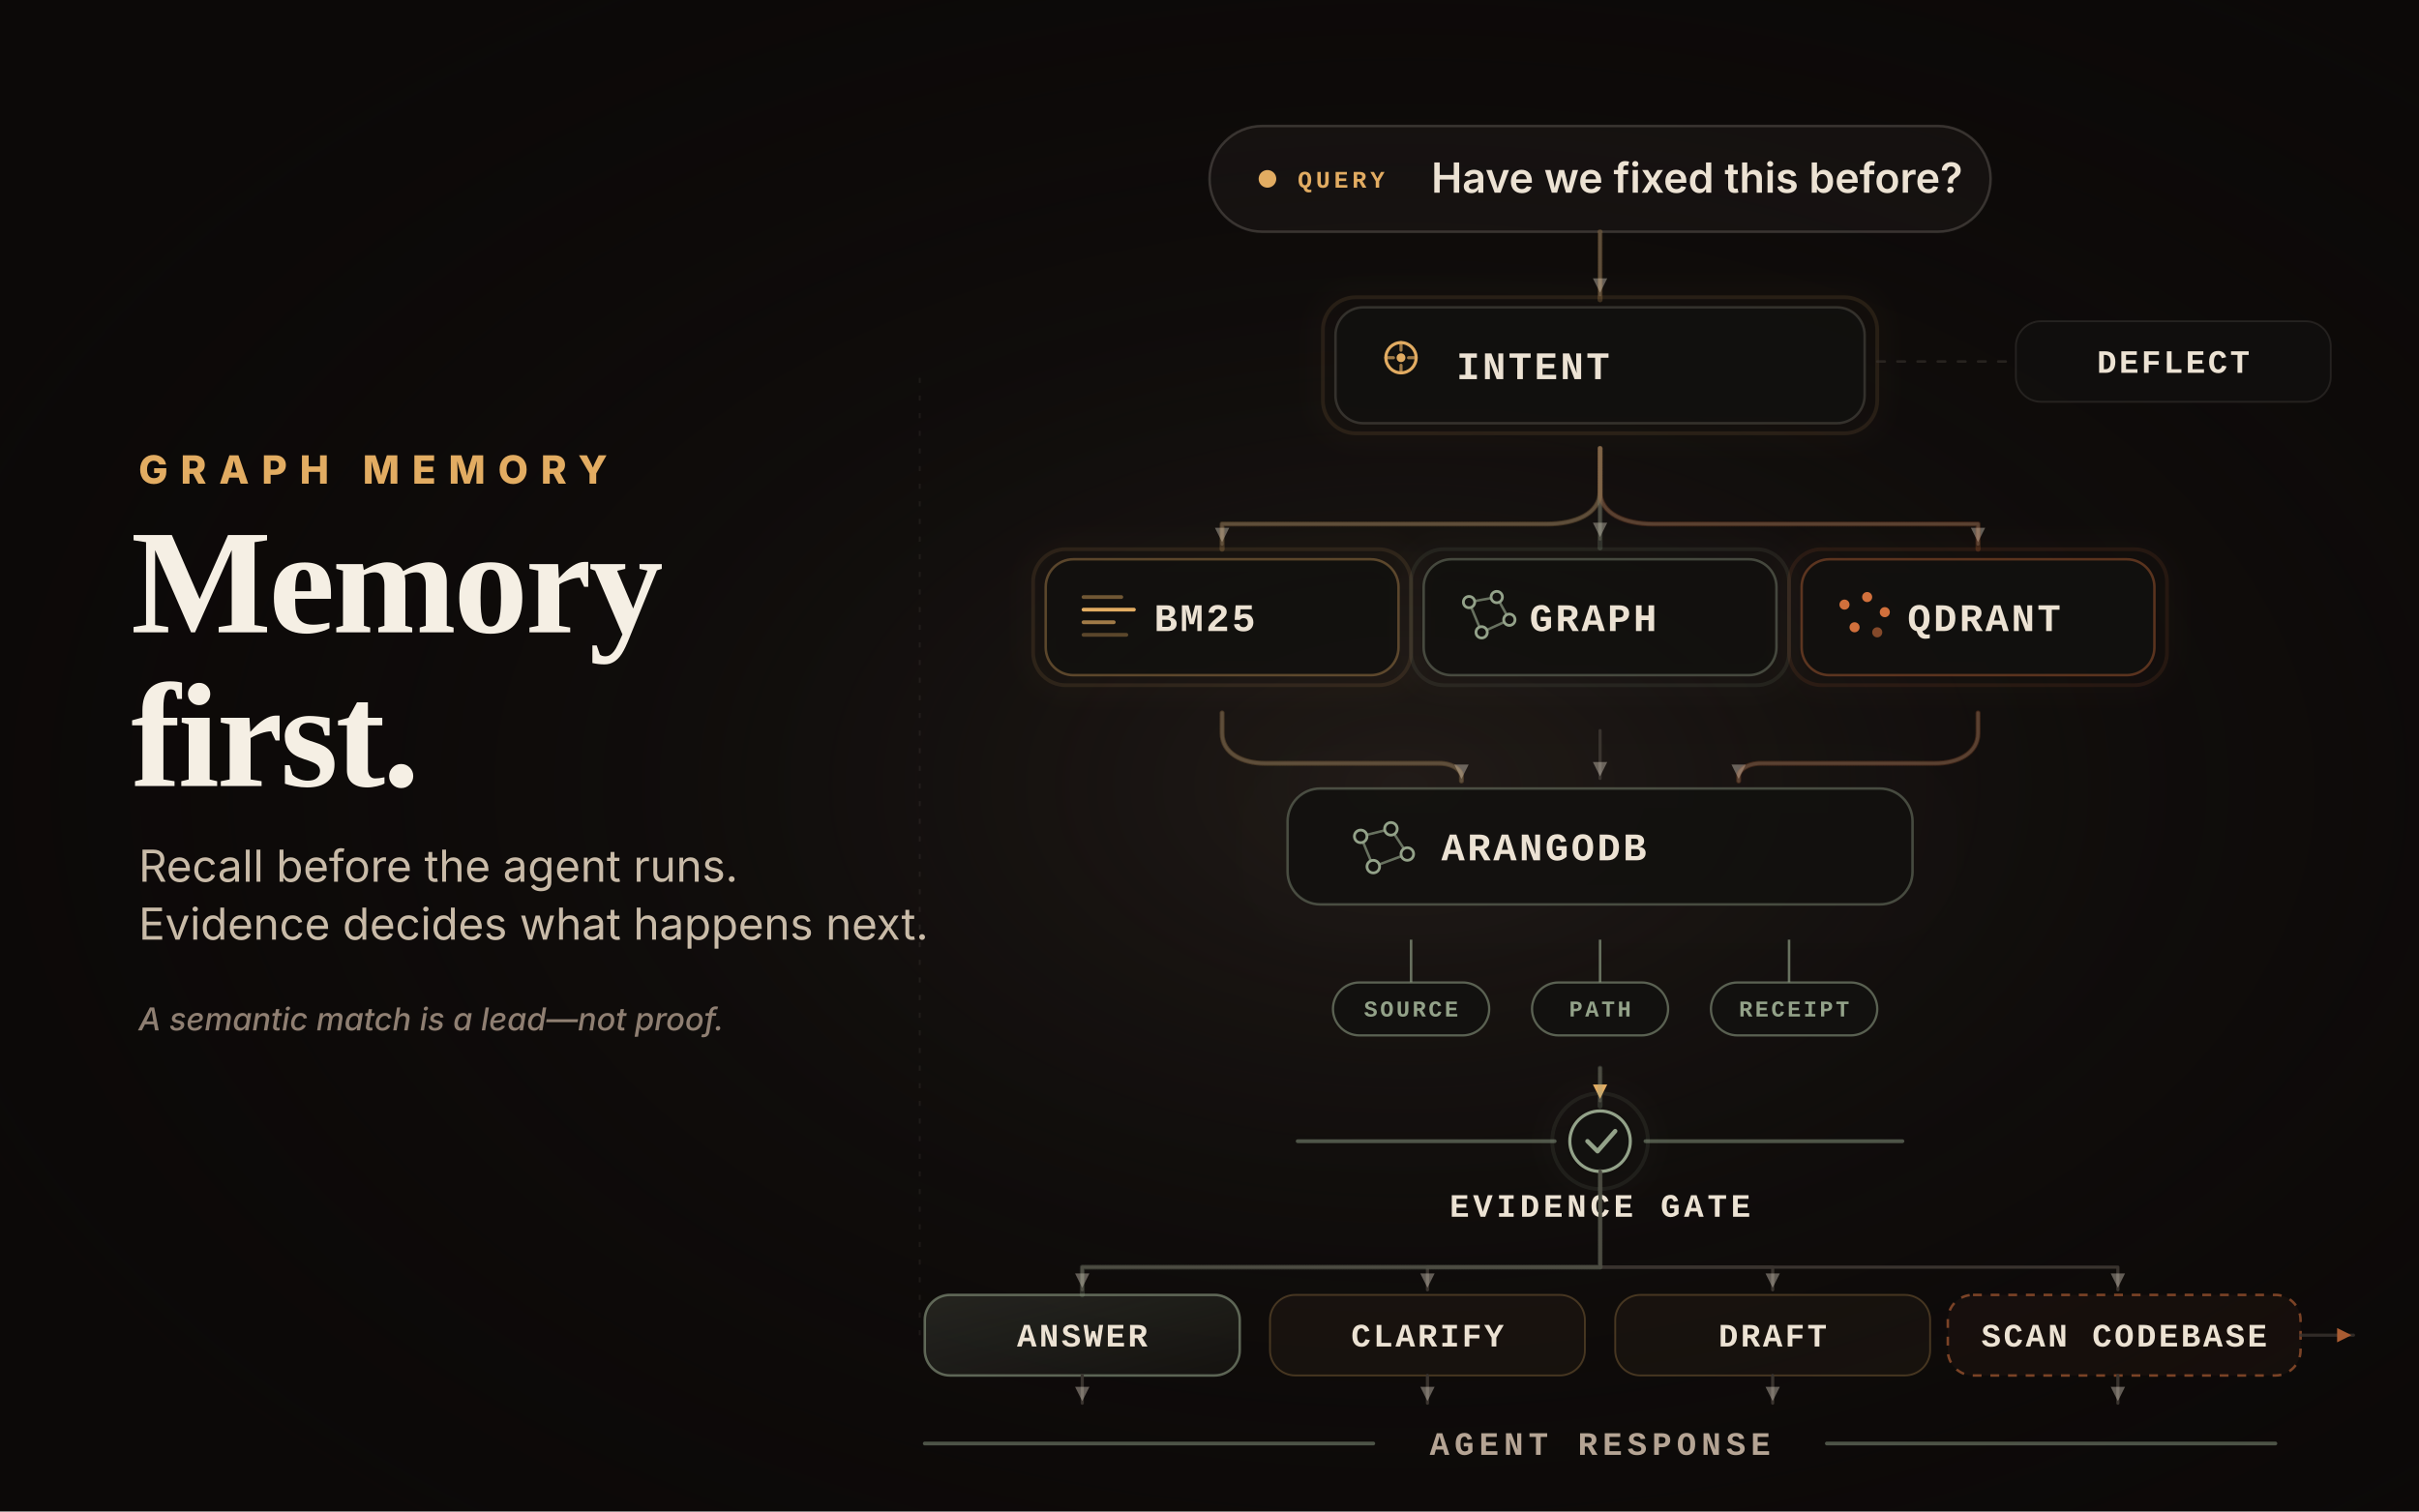
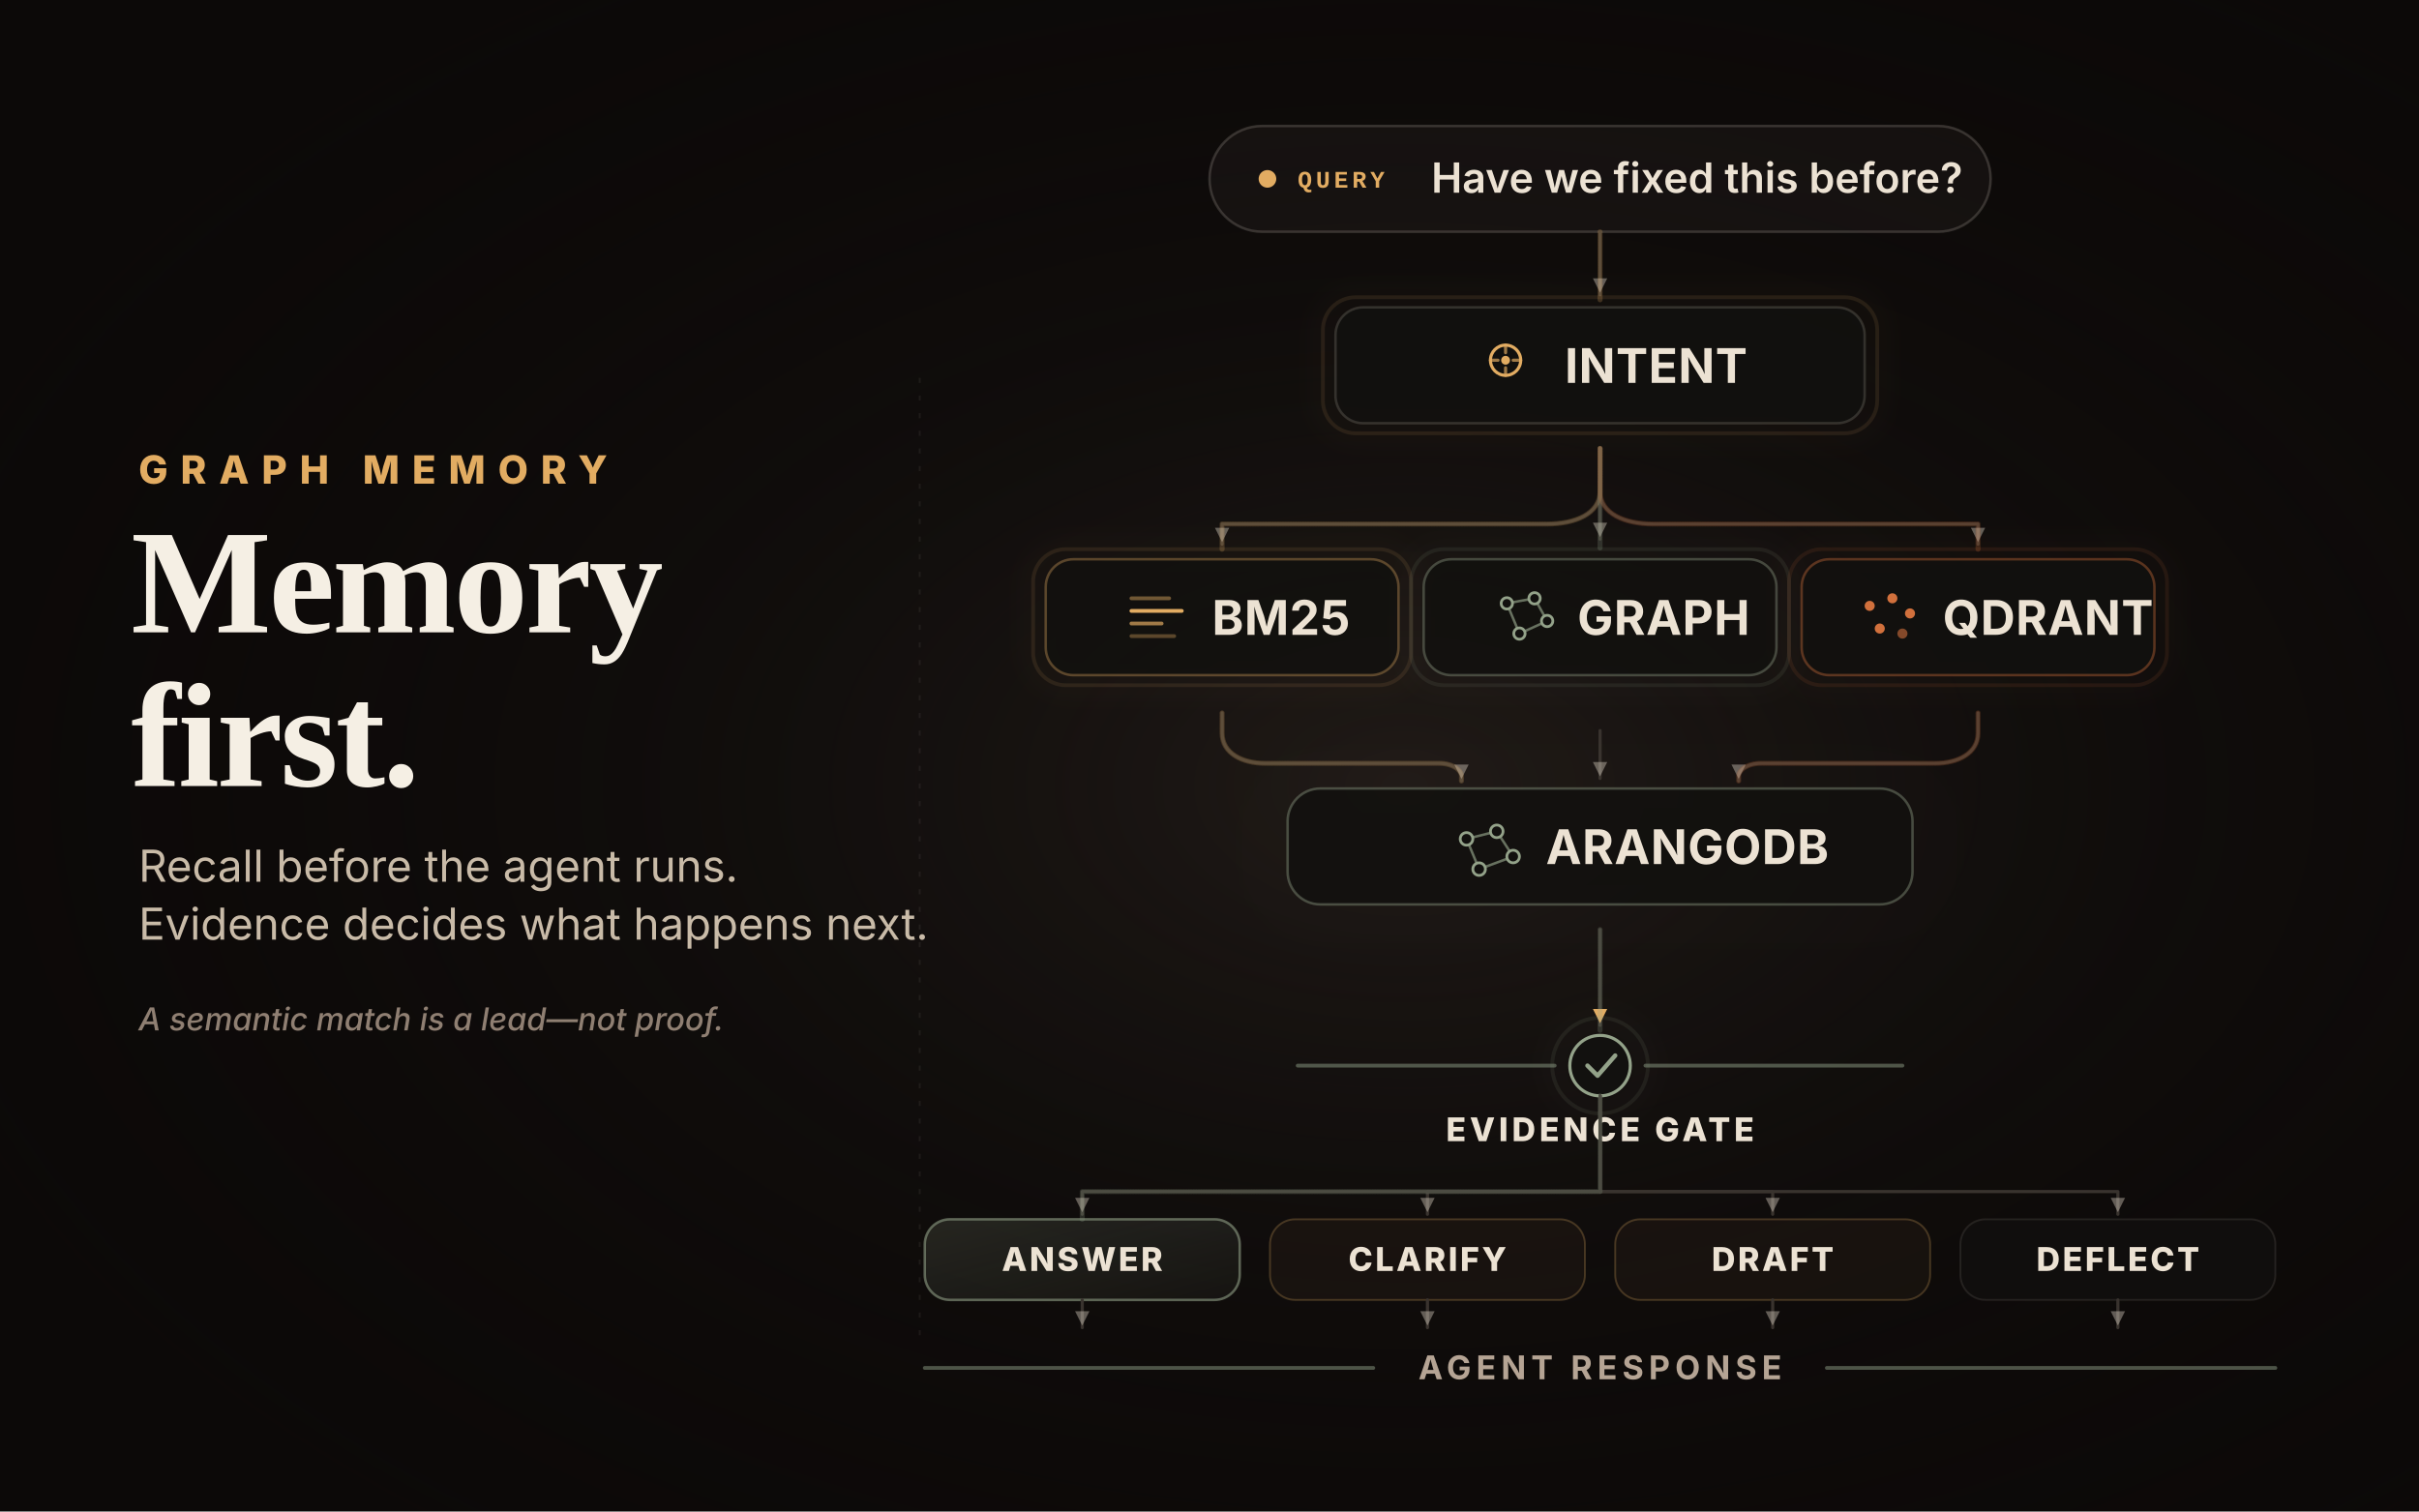
<svg xmlns="http://www.w3.org/2000/svg" viewBox="0 0 1920 1200" width="1920" height="1200" role="img" aria-labelledby="memory-pipeline-title memory-pipeline-desc" tabindex="0">
  <defs>
    <radialGradient id="bg-glow" cx="58%" cy="52%" r="66%">
      <stop offset="0" stop-color="#261f1b" stop-opacity="0.78" />
      <stop offset="0.46" stop-color="#151210" stop-opacity="0.42" />
      <stop offset="1" stop-color="#0c0908" stop-opacity="0" />
    </radialGradient>
    <linearGradient id="answer-fill" x1="0" y1="0" x2="1" y2="1">
      <stop offset="0" stop-color="#93a289" stop-opacity="0.17" />
      <stop offset="1" stop-color="#93a289" stop-opacity="0.05" />
    </linearGradient>
    <marker id="flow-arrow" viewBox="0 0 10 10" refX="8" refY="5" markerWidth="6.5" markerHeight="6.5" orient="auto-start-reverse">
      <path d="M 0 1.5 L 7 5 L 0 8.5 z" fill="rgba(236,226,211,0.38)" />
    </marker>
    <marker id="flow-arrow-ember" viewBox="0 0 10 10" refX="8" refY="5" markerWidth="6.5" markerHeight="6.5" orient="auto-start-reverse">
      <path d="M 0 1.5 L 7 5 L 0 8.5 z" fill="#d1703c" />
    </marker>
    <marker id="flow-arrow-brass" viewBox="0 0 10 10" refX="8" refY="5" markerWidth="6.5" markerHeight="6.5" orient="auto-start-reverse">
      <path d="M 0 1.5 L 7 5 L 0 8.5 z" fill="#e2ac62" />
    </marker>
    <filter id="soft-glow" x="-80%" y="-80%" width="260%" height="260%">
      <feGaussianBlur stdDeviation="10" result="blur" />
      <feMerge>
        <feMergeNode in="blur" />
        <feMergeNode in="SourceGraphic" />
      </feMerge>
    </filter>
    <filter id="wide-glow" x="-120%" y="-120%" width="340%" height="340%">
      <feGaussianBlur stdDeviation="22" />
    </filter>
    <style>
      #memory-pipeline .sans {
        font-family: Inter, ui-sans-serif, system-ui, -apple-system, BlinkMacSystemFont, "Segoe UI", sans-serif;
      }
      #memory-pipeline .mono {
        font-family: ui-monospace, SFMono-Regular, Menlo, Monaco, Consolas, "Liberation Mono", monospace;
      }
      #memory-pipeline .eyebrow {
        fill: #e2ac62;
        font-size: 31px;
        font-weight: 760;
        letter-spacing: 10px;
      }
      #memory-pipeline .serif {
        font-family: Fraunces, Georgia, "Times New Roman", serif;
      }
      #memory-pipeline .headline {
        fill: #f5efe4;
        font-size: 118px;
        font-weight: 720;
        letter-spacing: -2px;
      }
      #memory-pipeline .subhead {
        fill: #c9bba8;
        font-size: 35px;
        font-weight: 430;
      }
      #memory-pipeline .footer {
        fill: #8f7f72;
        font-size: 25px;
        font-weight: 480;
        font-style: italic;
      }
-       #memory-pipeline .step {
-         fill: #8f7f72;
-         font-size: 16px;
-         font-weight: 620;
-         letter-spacing: 2.5px;
-         opacity: 0.85;
-       }
      #memory-pipeline .stage-name {
        fill: #ece2d3;
-         font-size: 31px;
-         font-weight: 760;
-         letter-spacing: 2px;
-       }
-       #memory-pipeline .stage-note {
-         fill: #b5a494;
-         font-size: 20px;
-         font-weight: 480;
+         font-size: 38px;
+         font-weight: 660;
+         letter-spacing: 0.5px;
      }
      #memory-pipeline .query-label {
        fill: #e2ac62;
        font-size: 19px;
        font-weight: 760;
        letter-spacing: 3px;
      }
      #memory-pipeline .query-text {
        fill: #ece2d3;
        font-size: 33px;
        font-weight: 570;
      }
-       #memory-pipeline .token-label {
-         fill: #93a289;
-         font-size: 18px;
-         font-weight: 730;
-         letter-spacing: 2px;
-       }
      #memory-pipeline .gate-name {
        fill: #ece2d3;
        font-size: 26px;
        font-weight: 760;
        letter-spacing: 3px;
      }
-       #memory-pipeline .gate-note {
-         fill: #a99787;
-         font-size: 20px;
-         font-weight: 480;
-       }
      #memory-pipeline .outcome-name {
        fill: #ece2d3;
        font-size: 26px;
        font-weight: 760;
        letter-spacing: 2px;
      }
-       #memory-pipeline .outcome-note {
-         fill: #a99787;
-         font-size: 18px;
-         font-weight: 490;
-       }
      #memory-pipeline .terminal-label {
        fill: #b5a494;
        font-size: 26px;
        font-weight: 720;
        letter-spacing: 4px;
      }
-       #memory-pipeline .aside-name {
-         fill: #a99787;
-         font-size: 20px;
-         font-weight: 720;
-         letter-spacing: 2px;
-       }
-       #memory-pipeline .aside-note {
-         fill: #8f7f72;
-         font-size: 16px;
-         font-weight: 470;
-       }

      #memory-pipeline .panel {
        fill: rgba(18, 17, 15, 0.86);
        stroke: rgba(236, 226, 211, 0.16);
        stroke-width: 2;
      }
      #memory-pipeline .panel-soft {
        fill: rgba(18, 17, 15, 0.68);
        stroke: rgba(236, 226, 211, 0.10);
        stroke-width: 1.5;
      }
      #memory-pipeline .query-shell {
        fill: rgba(236, 226, 211, 0.035);
        stroke: rgba(236, 226, 211, 0.18);
        stroke-width: 2;
      }
      #memory-pipeline .base-path {
        fill: none;
        stroke: #39332e;
        stroke-width: 2.5;
        stroke-linecap: round;
        stroke-linejoin: round;
      }
      #memory-pipeline .base-path-faint {
        fill: none;
        stroke: #39332e;
        stroke-width: 2;
        stroke-linecap: round;
        stroke-dasharray: 6 10;
        opacity: 0.58;
      }
      #memory-pipeline .flow-path {
        fill: none;
        stroke-width: 4;
        stroke-linecap: round;
        stroke-linejoin: round;
        stroke-dasharray: 1;
        stroke-dashoffset: 0;
        opacity: 0.22;
      }
      #memory-pipeline .flow-amber { stroke: #e2ac62; }
      #memory-pipeline .flow-violet { stroke: #d1703c; }
      #memory-pipeline .flow-mint { stroke: #93a289; }
      #memory-pipeline .stage-halo {
        fill: none;
        stroke-width: 3;
        opacity: 0.12;
      }
      #memory-pipeline .halo-amber { stroke: #e2ac62; }
      #memory-pipeline .halo-violet { stroke: #d1703c; }
      #memory-pipeline .halo-mint { stroke: #93a289; }
      #memory-pipeline .intent-mark {
        fill: none;
        stroke: #e2ac62;
        stroke-width: 2.5;
        stroke-linecap: round;
      }
      #memory-pipeline .bm25-line {
        stroke: #e2ac62;
        stroke-width: 3;
        stroke-linecap: round;
      }
      #memory-pipeline .q-node {
        fill: #d1703c;
      }
      #memory-pipeline .q-edge {
        stroke: rgba(209, 112, 60, 0.7);
        stroke-width: 1.5;
      }
      #memory-pipeline .graph-edge {
        stroke: rgba(147, 162, 137, 0.66);
        stroke-width: 2;
      }
      #memory-pipeline .graph-node {
        fill: #12110f;
        stroke: #93a289;
        stroke-width: 2.2;
      }
-       #memory-pipeline .token {
-         fill: #12110f;
-         stroke: rgba(147, 162, 137, 0.55);
-         stroke-width: 1.8;
-       }
      #memory-pipeline .gate-line {
        stroke: rgba(147, 162, 137, 0.48);
        stroke-width: 3;
        stroke-linecap: round;
      }
      #memory-pipeline .gate-ring {
        fill: #12110f;
        stroke: #93a289;
        stroke-width: 2.5;
      }
      #memory-pipeline .gate-check {
        fill: none;
        stroke: #93a289;
        stroke-width: 3.5;
        stroke-linecap: round;
        stroke-linejoin: round;
      }
      #memory-pipeline .answer-shell {
        fill: url(#answer-fill);
        stroke: rgba(147, 162, 137, 0.58);
        stroke-width: 2;
      }
      #memory-pipeline .clarify-shell {
        fill: rgba(226, 172, 98, 0.045);
        stroke: rgba(226, 172, 98, 0.25);
        stroke-width: 1.5;
      }
      #memory-pipeline .scan-shell {
        fill: rgba(209, 112, 60, 0.05);
        stroke: rgba(209, 112, 60, 0.55);
        stroke-width: 2;
        stroke-dasharray: 7 7;
      }
-       #memory-pipeline .active-dot { fill: #93a289; }
-       #memory-pipeline .deflect-dot { fill: #8f7f72; }
      #memory-pipeline .panel-02a { stroke: rgba(226, 172, 98, 0.34); }
      #memory-pipeline .panel-02b { stroke: rgba(209, 112, 60, 0.38); }
      #memory-pipeline .panel-03  { stroke: rgba(147, 162, 137, 0.40); }
      #memory-pipeline .panel-02g { stroke: rgba(147, 162, 137, 0.38); }

      @media (prefers-reduced-motion: no-preference) {
        @keyframes draw-query {
          0%, 4% { stroke-dashoffset: 1; opacity: 0; }
          14%, 28% { stroke-dashoffset: 0; opacity: 1; }
          36%, 100% { stroke-dashoffset: 0; opacity: 0.18; }
        }
        @keyframes pulse-intent {
          0%, 8%, 100% { opacity: 0; transform: scale(0.96); }
          16%, 28% { opacity: 0.75; transform: scale(1); }
          36% { opacity: 0.12; transform: scale(1.04); }
        }
        @keyframes draw-split {
          0%, 18% { stroke-dashoffset: 1; opacity: 0; }
          32%, 46% { stroke-dashoffset: 0; opacity: 1; }
          54%, 100% { stroke-dashoffset: 0; opacity: 0.18; }
        }
        @keyframes pulse-recall {
          0%, 22%, 100% { opacity: 0; transform: scale(0.97); }
          32%, 47% { opacity: 0.72; transform: scale(1); }
          55% { opacity: 0.10; transform: scale(1.03); }
        }
        @keyframes draw-merge {
          0%, 36% { stroke-dashoffset: 1; opacity: 0; }
          50%, 62% { stroke-dashoffset: 0; opacity: 1; }
          70%, 100% { stroke-dashoffset: 0; opacity: 0.18; }
        }
        @keyframes pulse-record {
          0%, 42%, 100% { opacity: 0; transform: scale(0.98); }
          52%, 68% { opacity: 0.7; transform: scale(1); }
          76% { opacity: 0.10; transform: scale(1.035); }
        }
-         @keyframes proof-on {
-           0%, 52%, 100% { opacity: 0.35; }
-           62%, 76% { opacity: 1; }
-           84% { opacity: 0.48; }
-         }
        @keyframes draw-gate {
          0%, 58% { stroke-dashoffset: 1; opacity: 0; }
          72%, 84% { stroke-dashoffset: 0; opacity: 1; }
          92%, 100% { stroke-dashoffset: 0; opacity: 0.18; }
        }
        @keyframes pulse-gate {
          0%, 62%, 100% { opacity: 0; transform: scale(0.9); }
          74%, 88% { opacity: 0.8; transform: scale(1); }
          96% { opacity: 0.14; transform: scale(1.06); }
        }
        @keyframes answer-on {
          0%, 72%, 100% { opacity: 0.48; }
          84%, 96% { opacity: 1; }
        }
        @keyframes query-dot {
          0%, 2% { transform: scale(0.7); opacity: 0.3; }
          10%, 22% { transform: scale(1.25); opacity: 1; }
          32%, 100% { transform: scale(1); opacity: 0.55; }
        }
        #memory-pipeline .query-flow { animation: draw-query 9s ease-in-out infinite; }
        #memory-pipeline .intent-halo {
          transform-origin: 1070px 330px;
          animation: pulse-intent 9s ease-in-out infinite;
        }
        #memory-pipeline .split-flow { animation: draw-split 9s ease-in-out infinite; }
        #memory-pipeline .bm25-halo {
          transform-origin: 770px 535px;
          animation: pulse-recall 9s ease-in-out infinite;
        }
        #memory-pipeline .graph-halo {
          transform-origin: 1070px 535px;
          animation: pulse-recall 9s ease-in-out infinite;
          animation-delay: 0.09s;
        }
        #memory-pipeline .qdrant-halo {
          transform-origin: 1370px 535px;
          animation: pulse-recall 9s ease-in-out infinite;
          animation-delay: 0.18s;
        }
        #memory-pipeline .merge-flow { animation: draw-merge 9s ease-in-out infinite; }
        #memory-pipeline .record-halo {
          transform-origin: 1070px 729px;
          animation: pulse-record 9s ease-in-out infinite;
        }
-         #memory-pipeline .proof-1 { animation: proof-on 9s ease-in-out infinite; }
-         #memory-pipeline .proof-2 { animation: proof-on 9s ease-in-out infinite; animation-delay: 0.18s; }
-         #memory-pipeline .proof-3 { animation: proof-on 9s ease-in-out infinite; animation-delay: 0.36s; }
        #memory-pipeline .gate-flow { animation: draw-gate 9s ease-in-out infinite; }
        #memory-pipeline .gate-halo {
-           transform-origin: 1070px 936px;
+           transform-origin: 1070px 876px;
          animation: pulse-gate 9s ease-in-out infinite;
        }
        #memory-pipeline .answer-state { animation: answer-on 9s ease-in-out infinite; }
        #memory-pipeline .query-dot { transform-origin: 806px 172px; animation: query-dot 9s ease-in-out infinite; }
      }
    </style>
  </defs>
  <g id="memory-pipeline">
    <rect width="1920" height="1200" fill="#0c0908" />
    <rect width="1920" height="1200" fill="url(#bg-glow)" />
    <g aria-label="Card heading" transform="translate(0 -62)">
      <text x="110" y="446" class="sans eyebrow">GRAPH MEMORY</text>
      <text x="104" y="564" class="serif headline">Memory</text>
      <text x="104" y="686" class="serif headline">first.</text>
      <text x="110" y="762" class="sans subhead">Recall before the agent runs.</text>
      <text x="110" y="808" class="sans subhead">Evidence decides what happens next.</text>
      <text x="110" y="880" class="sans footer">A semantic match is a lead—not proof.</text>
    </g>
    <line x1="730" y1="300" x2="730" y2="1060" stroke="rgba(236,226,211,0.07)" stroke-dasharray="4 10" stroke-width="1.5" />
    <g transform="translate(200 -30)">
      <g aria-label="Example question">
        <rect x="760" y="130" width="620" height="84" rx="42" class="query-shell" />
        <circle cx="806" cy="172" r="7" fill="#e2ac62" class="query-dot" />
        <text x="830" y="179" class="mono query-label">QUERY</text>
        <text x="936" y="183" class="sans query-text">Have we fixed this before?</text>
      </g>
      <g aria-label="Intent stage">
        <path d="M1070 214 V264" class="base-path" marker-end="url(#flow-arrow)" />
        <path d="M1070 214 V268" class="flow-path flow-amber query-flow" pathLength="1" />
        <rect x="850" y="266" width="440" height="108" rx="26" class="stage-halo halo-amber intent-halo" filter="url(#soft-glow)" />
        <rect x="860" y="274" width="420" height="92" rx="22" class="panel" />
-         <g transform="translate(896 300)" aria-hidden="true">
+         <g transform="translate(979 302)" aria-hidden="true">
          <circle cx="16" cy="14" r="12" class="intent-mark" />
          <path d="M16 2 V8 M16 20 V26 M4 14 H10 M22 14 H28" class="intent-mark" opacity="0.68" />
          <circle cx="16" cy="14" r="3.5" fill="#e2ac62" />
        </g>
-         <text x="956" y="331" class="mono stage-name">INTENT</text>
-         <path d="M1290 317 H1400" class="base-path-faint" />
-         <g aria-label="Deflect branch">
-           <rect x="1400" y="285" width="250" height="64" rx="20" class="panel-soft" />
-           <text x="1525" y="326" text-anchor="middle" class="mono outcome-name">DEFLECT</text>
-         </g>
+         <text x="1042" y="334" class="sans stage-name">INTENT</text>
      </g>
      <g aria-label="Hybrid recall stage">
        <path d="M1070 386 V420 C1070 438 1050 446 1028 446 H770 V462" class="base-path" marker-end="url(#flow-arrow)" />
        <path d="M1070 386 V458" class="base-path" marker-end="url(#flow-arrow)" />
        <path d="M1070 386 V420 C1070 438 1090 446 1112 446 H1370 V462" class="base-path" marker-end="url(#flow-arrow)" />
        <path d="M1070 386 V420 C1070 438 1050 446 1028 446 H770 V466" class="flow-path flow-amber split-flow" pathLength="1" />
        <path d="M1070 386 V466" class="flow-path flow-mint split-flow" pathLength="1" />
        <path d="M1070 386 V420 C1070 438 1090 446 1112 446 H1370 V466" class="flow-path flow-violet split-flow" pathLength="1" />
        <rect x="620" y="466" width="300" height="108" rx="26" class="stage-halo halo-amber bm25-halo" filter="url(#soft-glow)" />
        <rect x="630" y="474" width="280" height="92" rx="22" class="panel panel-02a" />
-         <g transform="translate(660 500)" aria-hidden="true">
+         <g transform="translate(698 501)" aria-hidden="true">
          <line x1="0" y1="4" x2="30" y2="4" class="bm25-line" opacity="0.45" />
          <line x1="0" y1="14" x2="40" y2="14" class="bm25-line" />
          <line x1="0" y1="24" x2="24" y2="24" class="bm25-line" opacity="0.68" />
          <line x1="0" y1="34" x2="34" y2="34" class="bm25-line" opacity="0.35" />
        </g>
-         <text x="716" y="531" class="mono stage-name">BM25</text>
+         <text x="762" y="534" class="sans stage-name">BM25</text>
        <rect x="920" y="466" width="300" height="108" rx="26" class="stage-halo halo-mint graph-halo" filter="url(#soft-glow)" />
        <rect x="930" y="474" width="280" height="92" rx="22" class="panel panel-02g" />
-         <g transform="translate(958 500)" aria-hidden="true">
+         <g transform="translate(988 501)" aria-hidden="true">
          <line x1="8" y1="8" x2="30" y2="4" class="graph-edge" />
          <line x1="30" y1="4" x2="40" y2="22" class="graph-edge" />
          <line x1="8" y1="8" x2="18" y2="32" class="graph-edge" />
          <line x1="18" y1="32" x2="40" y2="22" class="graph-edge" />
          <circle cx="8" cy="8" r="4.5" class="graph-node" />
          <circle cx="30" cy="4" r="4.5" class="graph-node" />
          <circle cx="40" cy="22" r="4.5" class="graph-node" />
          <circle cx="18" cy="32" r="4.5" class="graph-node" />
        </g>
-         <text x="1014" y="531" class="mono stage-name">GRAPH</text>
+         <text x="1052" y="534" class="sans stage-name">GRAPH</text>
        <rect x="1220" y="466" width="300" height="108" rx="26" class="stage-halo halo-violet qdrant-halo" filter="url(#soft-glow)" />
        <rect x="1230" y="474" width="280" height="92" rx="22" class="panel panel-02b" />
-         <g transform="translate(1258 500)" aria-hidden="true">
+         <g transform="translate(1278 501)" aria-hidden="true">
          <circle cx="6" cy="10" r="4" class="q-node" />
          <circle cx="24" cy="4" r="4" class="q-node" />
          <circle cx="38" cy="16" r="4" class="q-node" />
          <circle cx="14" cy="28" r="4" class="q-node" />
          <circle cx="32" cy="32" r="4" class="q-node" opacity="0.6" />
        </g>
-         <text x="1314" y="531" class="mono stage-name">QDRANT</text>
+         <text x="1342" y="534" class="sans stage-name">QDRANT</text>
      </g>
      <g aria-label="Canonical record and graph evidence stage">
        <path d="M770 596 V612 C770 628 786 636 804 636 H942 C954 636 960 642 960 646 V650" class="base-path" marker-end="url(#flow-arrow)" />
        <path d="M1070 610 V648" class="base-path" marker-end="url(#flow-arrow)" />
        <path d="M1370 596 V612 C1370 628 1354 636 1336 636 H1198 C1186 636 1180 642 1180 646 V650" class="base-path" marker-end="url(#flow-arrow)" />
        <path d="M770 596 V612 C770 628 786 636 804 636 H942 C954 636 960 642 960 646 V650" class="flow-path flow-amber merge-flow" pathLength="1" />
        <path d="M1370 596 V612 C1370 628 1354 636 1336 636 H1198 C1186 636 1180 642 1180 646 V650" class="flow-path flow-violet merge-flow" pathLength="1" />
        <rect x="808" y="648" width="524" height="108" rx="32" class="stage-halo halo-mint record-halo" filter="url(#wide-glow)" />
        <rect x="822" y="656" width="496" height="92" rx="26" class="panel panel-03" />
-         <g transform="translate(872 684)" aria-hidden="true">
+         <g transform="translate(956 686)" aria-hidden="true">
          <line x1="8" y1="10" x2="32" y2="4" class="graph-edge" />
          <line x1="32" y1="4" x2="45" y2="24" class="graph-edge" />
          <line x1="8" y1="10" x2="18" y2="34" class="graph-edge" />
          <line x1="18" y1="34" x2="45" y2="24" class="graph-edge" />
          <circle cx="8" cy="10" r="5" class="graph-node" />
          <circle cx="32" cy="4" r="5" class="graph-node" />
          <circle cx="45" cy="24" r="5" class="graph-node" />
          <circle cx="18" cy="34" r="5" class="graph-node" />
        </g>
-         <text x="944" y="713" class="mono stage-name">ARANGODB</text>
-         <g class="proof-1" aria-label="Source evidence">
-           <path d="M920 776 V810" class="graph-edge" />
-           <rect x="858" y="810" width="124" height="42" rx="21" class="token" />
-           <text x="920" y="837" text-anchor="middle" class="mono token-label">SOURCE</text>
-         </g>
-         <g class="proof-2" aria-label="Graph path evidence">
-           <path d="M1070 776 V810" class="graph-edge" />
-           <rect x="1016" y="810" width="108" height="42" rx="21" class="token" />
-           <text x="1070" y="837" text-anchor="middle" class="mono token-label">PATH</text>
-         </g>
-         <g class="proof-3" aria-label="Receipt evidence">
-           <path d="M1220 776 V810" class="graph-edge" />
-           <rect x="1158" y="810" width="132" height="42" rx="21" class="token" />
-           <text x="1224" y="837" text-anchor="middle" class="mono token-label">RECEIPT</text>
-         </g>
+         <text x="1027" y="716" class="sans stage-name">ARANGODB</text>
      </g>
      <g aria-label="Evidence gate">
-         <path d="M1070 878 V904" class="base-path" marker-end="url(#flow-arrow-brass)" />
-         <path d="M1070 878 V908" class="flow-path flow-mint gate-flow" pathLength="1" />
-         <circle cx="1070" cy="936" r="38" class="stage-halo halo-mint gate-halo" filter="url(#soft-glow)" />
-         <line x1="830" y1="936" x2="1034" y2="936" class="gate-line" />
-         <line x1="1106" y1="936" x2="1310" y2="936" class="gate-line" />
-         <circle cx="1070" cy="936" r="24" class="gate-ring" />
-         <path d="M1060 936 L1068 944 L1082 928" class="gate-check" />
-         <text x="1070" y="996" text-anchor="middle" class="mono gate-name">EVIDENCE GATE</text>
+         <path d="M1070 768 V844" class="base-path" marker-end="url(#flow-arrow-brass)" />
+         <path d="M1070 768 V848" class="flow-path flow-mint gate-flow" pathLength="1" />
+         <circle cx="1070" cy="876" r="38" class="stage-halo halo-mint gate-halo" filter="url(#soft-glow)" />
+         <line x1="830" y1="876" x2="1034" y2="876" class="gate-line" />
+         <line x1="1106" y1="876" x2="1310" y2="876" class="gate-line" />
+         <circle cx="1070" cy="876" r="24" class="gate-ring" />
+         <path d="M1060 876 L1068 884 L1082 868" class="gate-check" />
+         <text x="1070" y="936" text-anchor="middle" class="sans gate-name">EVIDENCE GATE</text>
      </g>
      <g aria-label="Bounded outcomes">
-         <path d="M1070 960 V1036 H659 V1054" class="base-path" marker-end="url(#flow-arrow)" />
-         <path d="M1070 960 V1036 H933 V1054" class="base-path" marker-end="url(#flow-arrow)" />
-         <path d="M1070 960 V1036 H1207 V1054" class="base-path" marker-end="url(#flow-arrow)" />
-         <path d="M1070 960 V1036 H1481 V1054" class="base-path" marker-end="url(#flow-arrow)" />
-         <path d="M1070 960 V1036 H659 V1058" class="flow-path flow-mint gate-flow" pathLength="1" />
+         <path d="M1070 900 V976 H659 V994" class="base-path" marker-end="url(#flow-arrow)" />
+         <path d="M1070 900 V976 H933 V994" class="base-path" marker-end="url(#flow-arrow)" />
+         <path d="M1070 900 V976 H1207 V994" class="base-path" marker-end="url(#flow-arrow)" />
+         <path d="M1070 900 V976 H1481 V994" class="base-path" marker-end="url(#flow-arrow)" />
+         <path d="M1070 900 V976 H659 V998" class="flow-path flow-mint gate-flow" pathLength="1" />
        <g class="answer-state" aria-label="Answer outcome">
-           <rect x="534" y="1058" width="250" height="64" rx="20" class="answer-shell" />
-           <text x="659" y="1099" text-anchor="middle" class="mono outcome-name">ANSWER</text>
+           <rect x="534" y="998" width="250" height="64" rx="20" class="answer-shell" />
+           <text x="659" y="1039" text-anchor="middle" class="sans outcome-name">ANSWER</text>
        </g>
        <g aria-label="Clarify outcome">
-           <rect x="808" y="1058" width="250" height="64" rx="20" class="clarify-shell" />
-           <text x="933" y="1099" text-anchor="middle" class="mono outcome-name">CLARIFY</text>
+           <rect x="808" y="998" width="250" height="64" rx="20" class="clarify-shell" />
+           <text x="933" y="1039" text-anchor="middle" class="sans outcome-name">CLARIFY</text>
        </g>
        <g aria-label="Draft outcome">
-           <rect x="1082" y="1058" width="250" height="64" rx="20" class="clarify-shell" />
-           <text x="1207" y="1099" text-anchor="middle" class="mono outcome-name">DRAFT</text>
-         </g>
-         <g aria-label="Scan fresh outcome">
-           <rect x="1346" y="1058" width="280" height="64" rx="20" class="scan-shell" />
-           <text x="1486" y="1099" text-anchor="middle" class="mono outcome-name">SCAN CODEBASE</text>
-           <path d="M1626 1090 H1668" class="base-path" stroke="#d1703c" opacity="0.8" marker-end="url(#flow-arrow-ember)" />
+           <rect x="1082" y="998" width="250" height="64" rx="20" class="clarify-shell" />
+           <text x="1207" y="1039" text-anchor="middle" class="sans outcome-name">DRAFT</text>
+         </g>
+         <g aria-label="Deflect outcome">
+           <rect x="1356" y="998" width="250" height="64" rx="20" class="panel-soft" />
+           <text x="1481" y="1039" text-anchor="middle" class="sans outcome-name">DEFLECT</text>
        </g>
        <g aria-label="Agent response terminal">
-           <path d="M659 1122 V1144" class="base-path" marker-end="url(#flow-arrow)" />
-           <path d="M933 1122 V1144" class="base-path" marker-end="url(#flow-arrow)" />
-           <path d="M1207 1122 V1144" class="base-path" marker-end="url(#flow-arrow)" />
-           <path d="M1481 1122 V1144" class="base-path" marker-end="url(#flow-arrow)" />
-           <line x1="534" y1="1176" x2="890" y2="1176" class="gate-line" />
-           <line x1="1250" y1="1176" x2="1606" y2="1176" class="gate-line" />
-           <text x="1070" y="1185" text-anchor="middle" class="mono terminal-label">AGENT RESPONSE</text>
+           <path d="M659 1062 V1084" class="base-path" marker-end="url(#flow-arrow)" />
+           <path d="M933 1062 V1084" class="base-path" marker-end="url(#flow-arrow)" />
+           <path d="M1207 1062 V1084" class="base-path" marker-end="url(#flow-arrow)" />
+           <path d="M1481 1062 V1084" class="base-path" marker-end="url(#flow-arrow)" />
+           <line x1="534" y1="1116" x2="890" y2="1116" class="gate-line" />
+           <line x1="1250" y1="1116" x2="1606" y2="1116" class="gate-line" />
+           <text x="1070" y="1125" text-anchor="middle" class="sans terminal-label">AGENT RESPONSE</text>
        </g>
      </g>
    </g>
  </g>
</svg>
